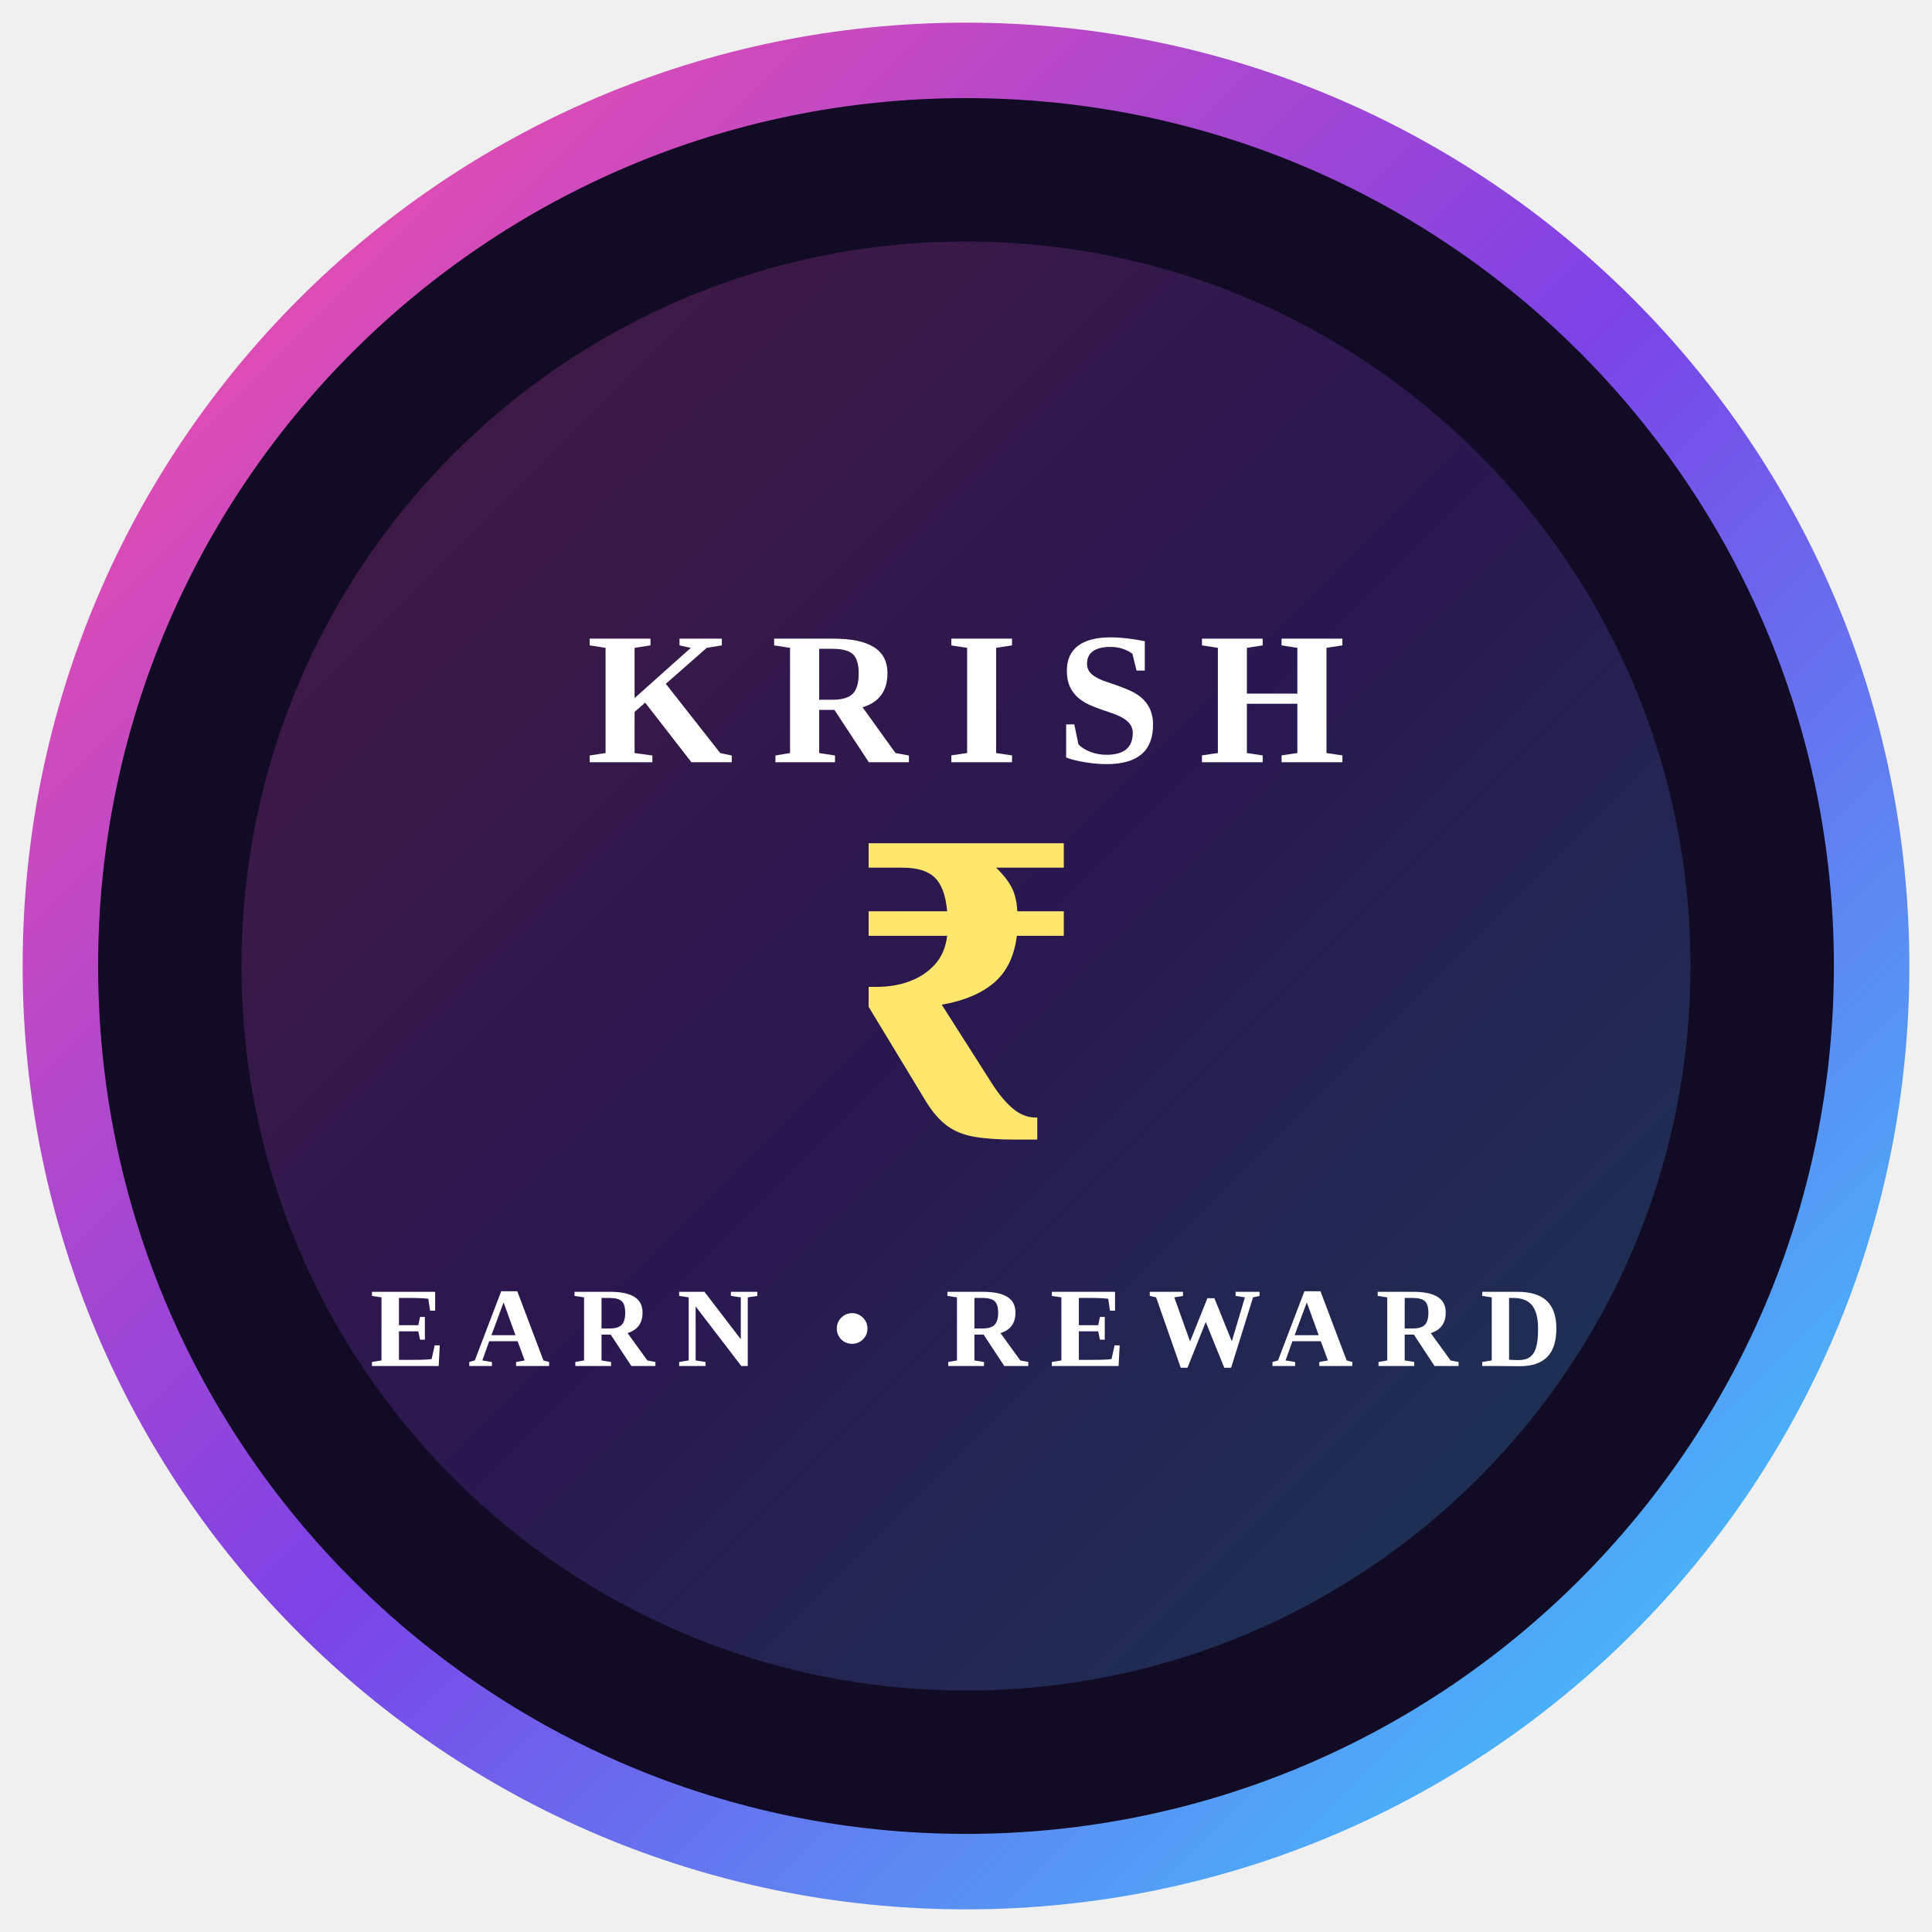
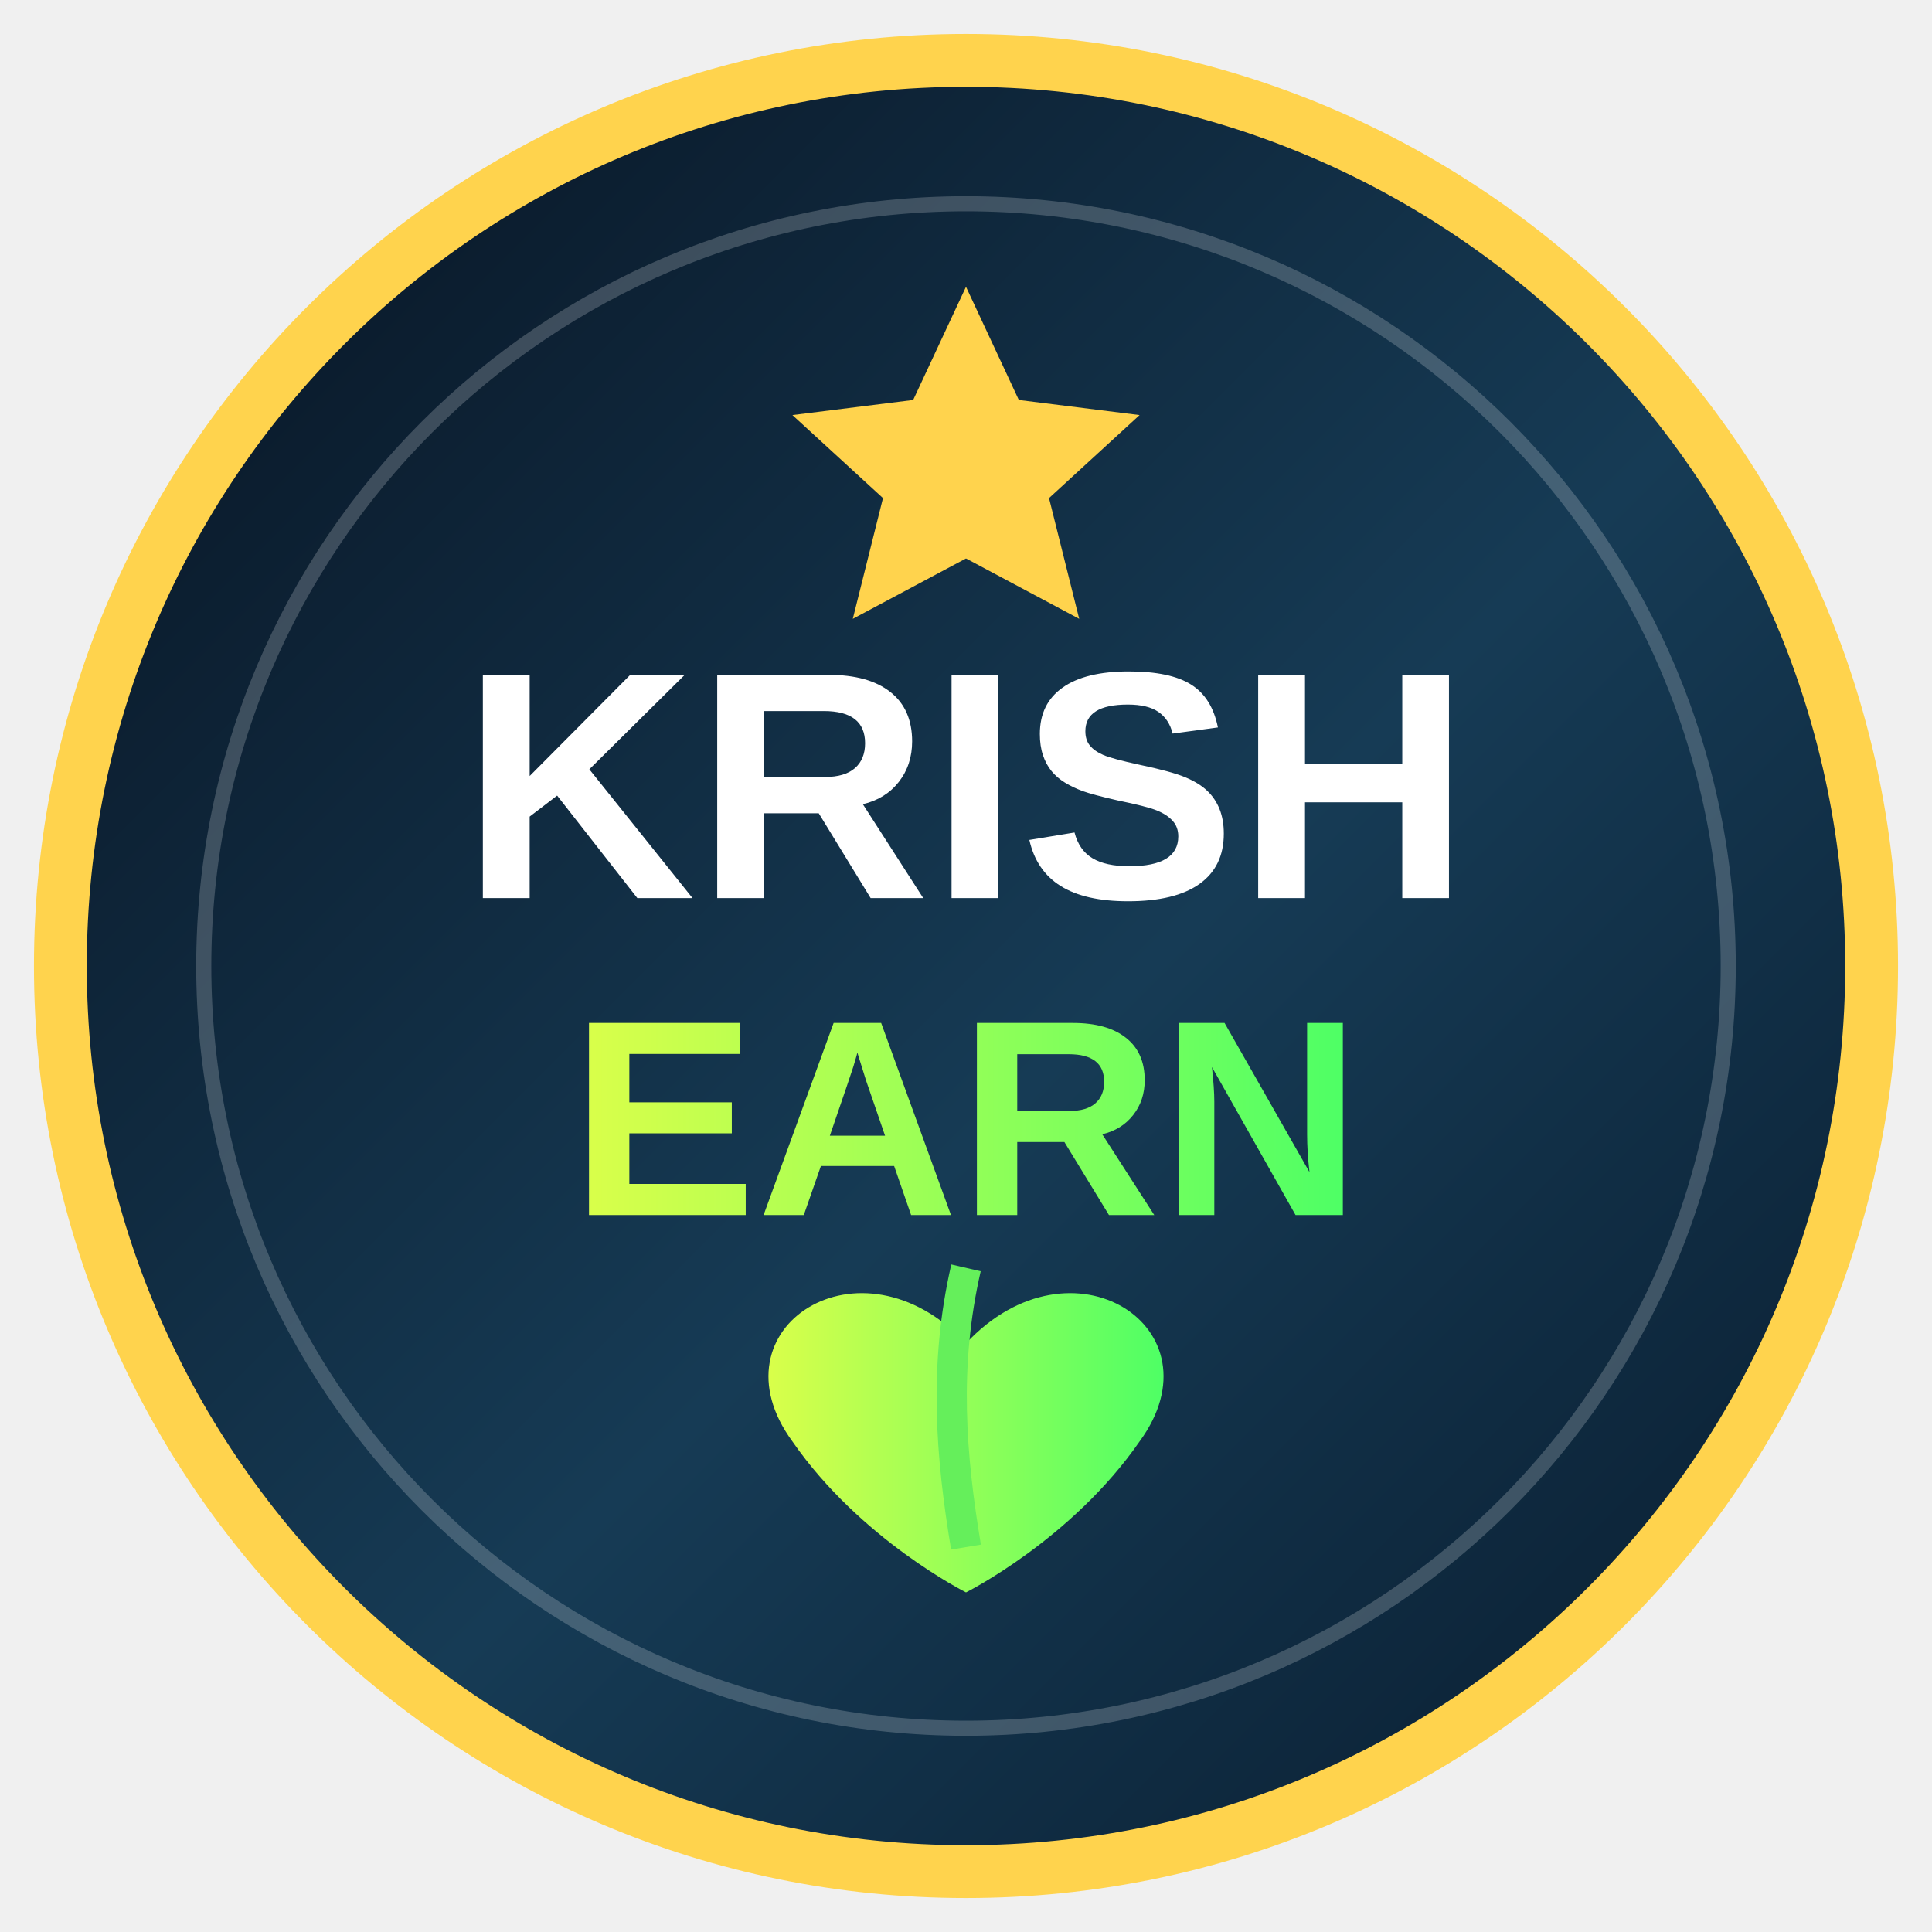
<svg xmlns="http://www.w3.org/2000/svg" viewBox="0 0 256 256">
  <defs>
-     <linearGradient id="g" x1="0" y1="0" x2="1" y2="1">
-       <stop stop-color="#ff4fa3" />
-       <stop offset=".5" stop-color="#7b43e6" />
-       <stop offset="1" stop-color="#39d8ff" />
+     <linearGradient id="g" x1="0" x2="1" y1="0" y2="1">
+       <stop stop-color="#07111f" />
+       <stop offset=".55" stop-color="#163b55" />
+       <stop offset="1" stop-color="#081a2c" />
+     </linearGradient>
+     <linearGradient id="l" x1="0" x2="1">
+       <stop stop-color="#d9ff4a" />
+       <stop offset="1" stop-color="#4eff65" />
    </linearGradient>
  </defs>
-   <circle cx="128" cy="128" r="120" fill="#120b25" stroke="url(#g)" stroke-width="10" />
-   <circle cx="128" cy="128" r="96" fill="url(#g)" opacity=".22" />
-   <text x="128" y="101" text-anchor="middle" fill="#fff" font-size="25" font-weight="900" letter-spacing="5">KRISH</text>
-   <text x="128" y="151" text-anchor="middle" fill="#ffe66d" font-size="55" font-weight="900">₹</text>
-   <text x="128" y="181" text-anchor="middle" fill="#fff" font-size="15" font-weight="800" letter-spacing="3">EARN • REWARD</text>
+   <circle cx="128" cy="128" r="120" fill="url(#g)" stroke="#ffd34d" stroke-width="7" />
+   <circle cx="128" cy="128" r="101" fill="none" stroke="#fff" stroke-opacity=".2" stroke-width="2" />
+   <path d="M128 38l7 15 16 2-12 11 4 16-15-8-15 8 4-16-12-11 16-2z" fill="#ffd34d" />
+   <text x="128" y="119" text-anchor="middle" fill="#fff" font-family="Arial,sans-serif" font-size="43" font-weight="900">KRISH</text>
+   <text x="128" y="161" text-anchor="middle" fill="url(#l)" font-family="Arial,sans-serif" font-size="37" font-weight="900">EARN</text>
+   <path d="M128 178c-14-15-34-2-23 13 9 13 23 20 23 20s14-7 23-20c11-15-9-28-23-13z" fill="url(#l)" />
+   <path d="M128 205c-2-12-3-24 0-37" stroke="#65ef5b" stroke-width="4" fill="none" />
</svg>
